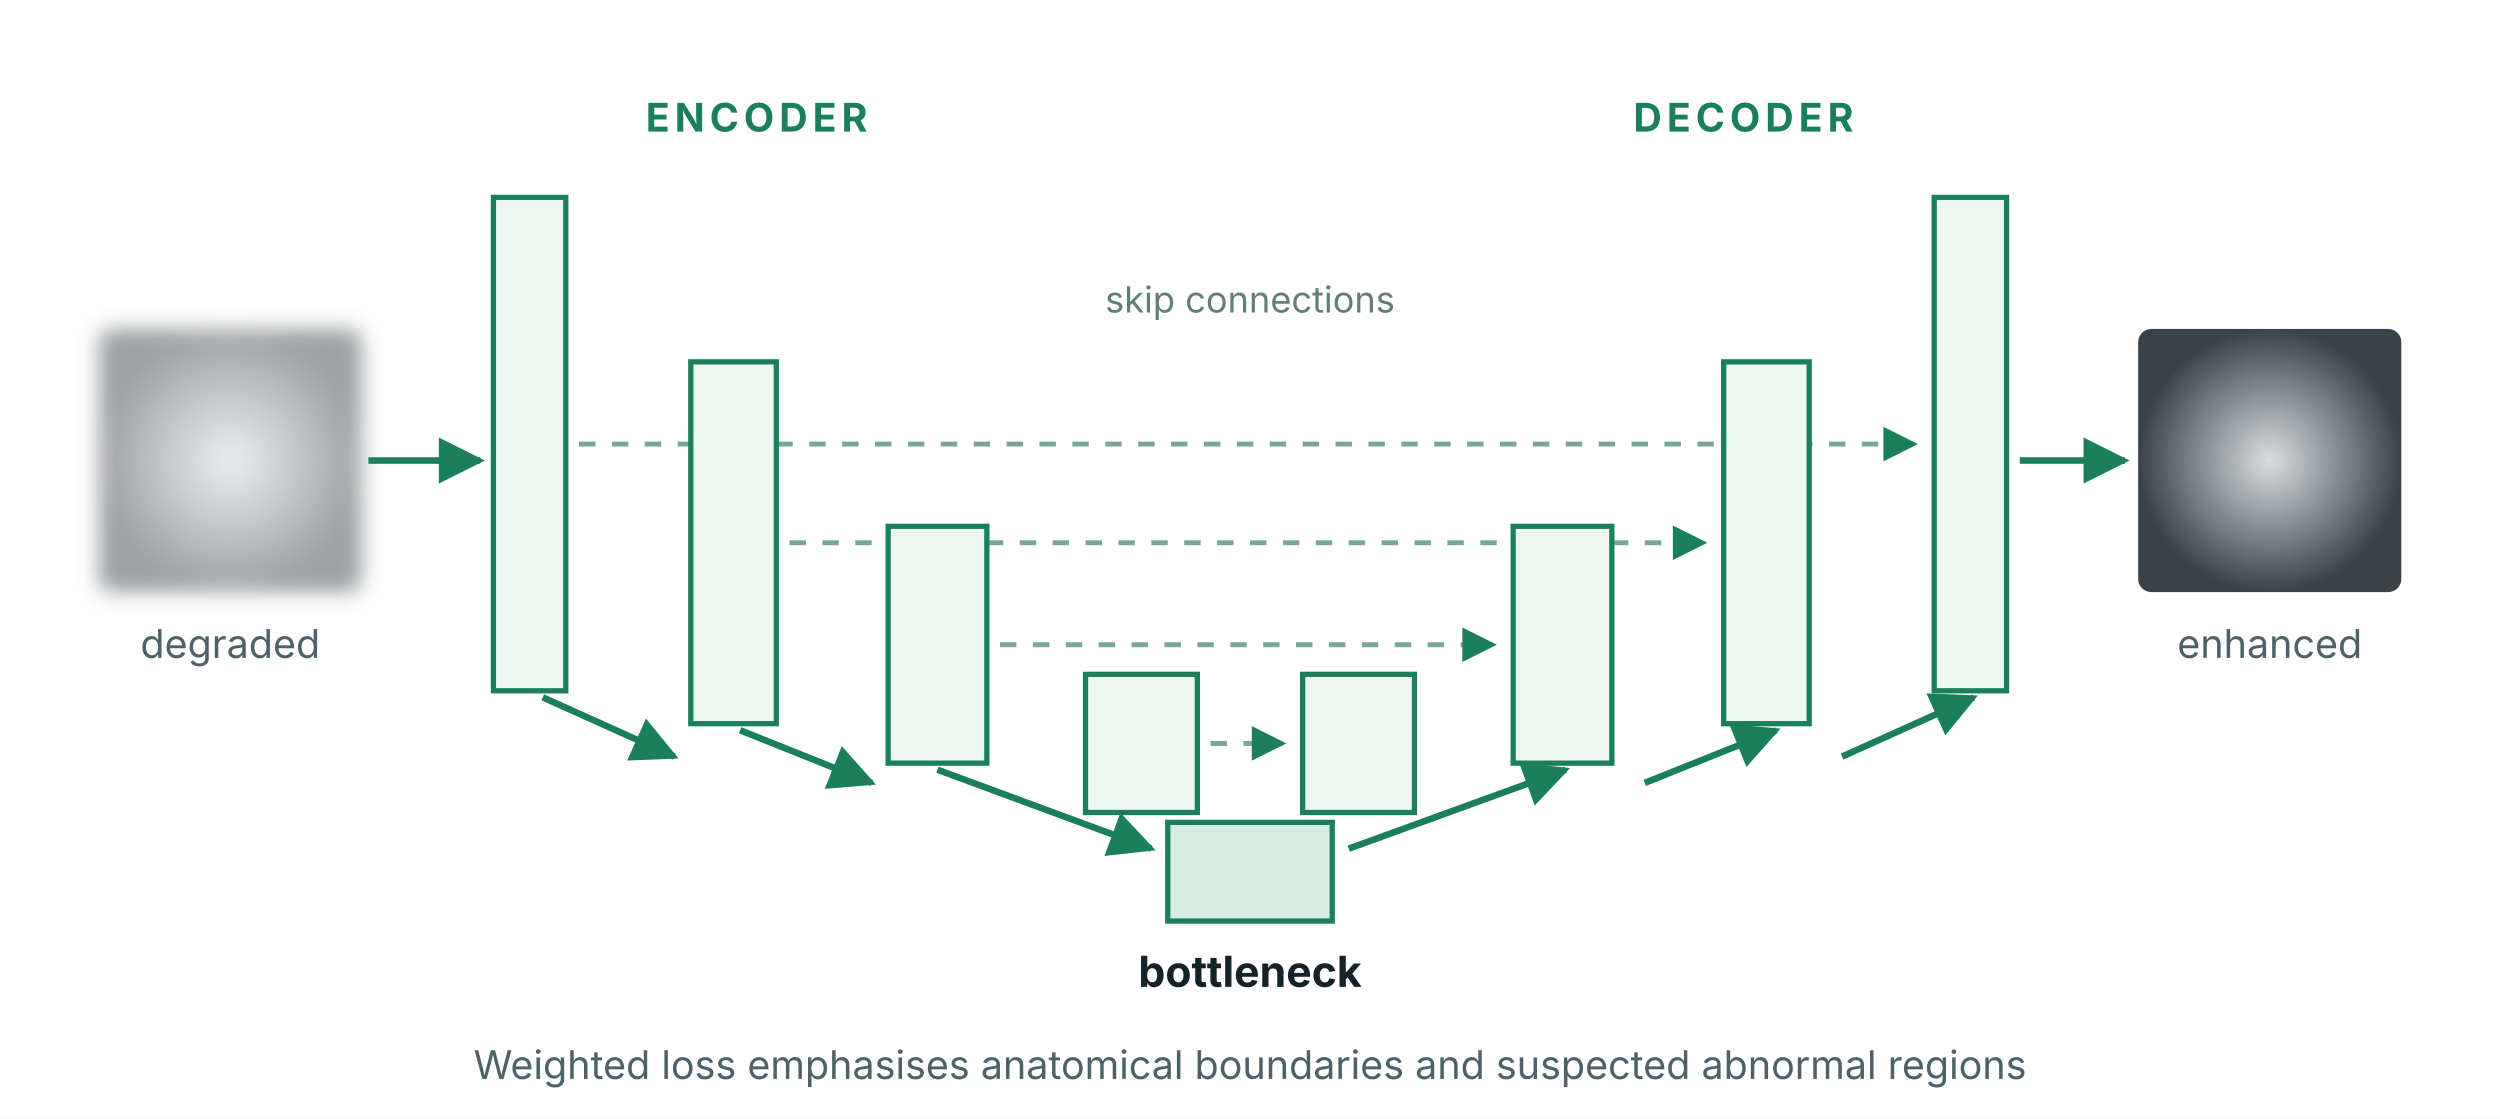
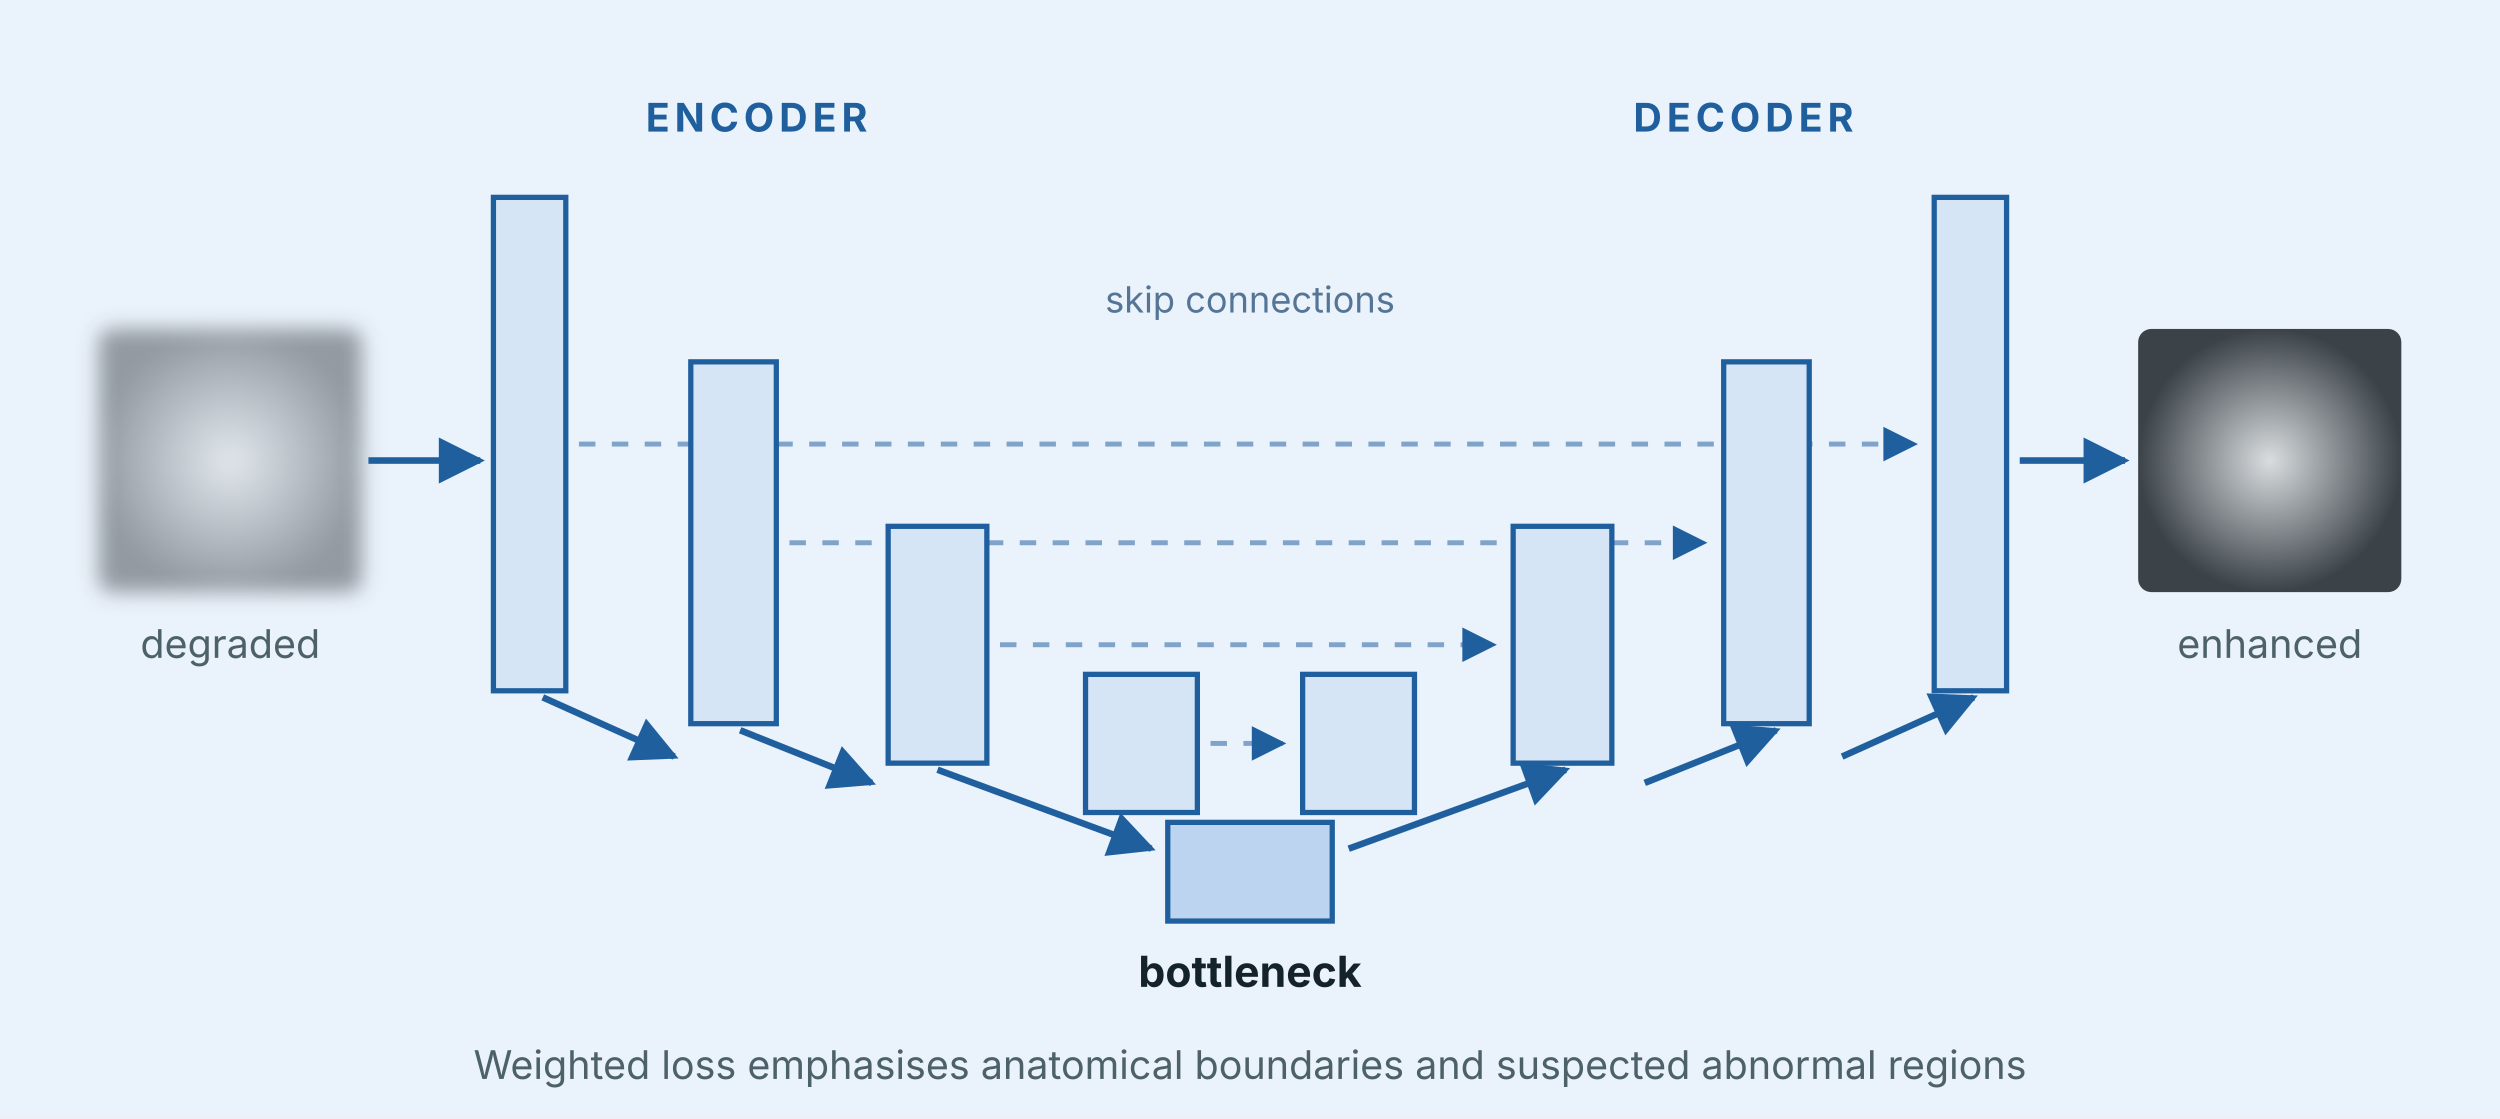
<svg xmlns="http://www.w3.org/2000/svg" width="760" height="340" viewBox="0 0 760 340" role="img" aria-labelledby="t d">
-   <rect width="760" height="340" fill="#ffffff" />
+   <rect width="760" height="340" fill="#eaf2fb" />
  <defs>
    <marker id="a" viewBox="0 0 10 10" refX="9" refY="5" markerWidth="7" markerHeight="7" orient="auto">
-       <path d="M0 0L10 5L0 10z" fill="#1a7f5a" />
+       <path d="M0 0L10 5L0 10z" fill="#1f5f9e" />
    </marker>
    <radialGradient id="xr">
      <stop offset="0" stop-color="#d9dde0" />
      <stop offset="1" stop-color="#3b4248" />
    </radialGradient>
    <filter id="bl">
      <feGaussianBlur stdDeviation="3" />
    </filter>
  </defs>
-   <rect x="150" y="60" width="22" height="150" fill="#eef6f2" stroke="#1a7f5a" stroke-width="1.6" />
-   <rect x="588" y="60" width="22" height="150" fill="#eef6f2" stroke="#1a7f5a" stroke-width="1.6" />
-   <path d="M176 135.0H582" stroke="#7aa69a" stroke-dasharray="5 5" stroke-width="1.5" marker-end="url(#a)" />
-   <rect x="210" y="110" width="26" height="110" fill="#eef6f2" stroke="#1a7f5a" stroke-width="1.6" />
-   <rect x="524" y="110" width="26" height="110" fill="#eef6f2" stroke="#1a7f5a" stroke-width="1.6" />
-   <path d="M240 165.0H518" stroke="#7aa69a" stroke-dasharray="5 5" stroke-width="1.5" marker-end="url(#a)" />
-   <rect x="270" y="160" width="30" height="72" fill="#eef6f2" stroke="#1a7f5a" stroke-width="1.6" />
-   <rect x="460" y="160" width="30" height="72" fill="#eef6f2" stroke="#1a7f5a" stroke-width="1.6" />
-   <path d="M304 196.0H454" stroke="#7aa69a" stroke-dasharray="5 5" stroke-width="1.5" marker-end="url(#a)" />
-   <rect x="330" y="205" width="34" height="42" fill="#eef6f2" stroke="#1a7f5a" stroke-width="1.6" />
-   <rect x="396" y="205" width="34" height="42" fill="#eef6f2" stroke="#1a7f5a" stroke-width="1.6" />
-   <path d="M368 226.0H390" stroke="#7aa69a" stroke-dasharray="5 5" stroke-width="1.5" marker-end="url(#a)" />
-   <rect x="355" y="250" width="50" height="30" fill="#d4efe2" stroke="#1a7f5a" stroke-width="1.6" />
-   <g stroke="#1a7f5a" stroke-width="2" fill="none" marker-end="url(#a)">
+   <rect x="150" y="60" width="22" height="150" fill="#d6e5f6" stroke="#1f5f9e" stroke-width="1.6" />
+   <rect x="588" y="60" width="22" height="150" fill="#d6e5f6" stroke="#1f5f9e" stroke-width="1.6" />
+   <path d="M176 135.0H582" stroke="#7fa3c9" stroke-dasharray="5 5" stroke-width="1.5" marker-end="url(#a)" />
+   <rect x="210" y="110" width="26" height="110" fill="#d6e5f6" stroke="#1f5f9e" stroke-width="1.6" />
+   <rect x="524" y="110" width="26" height="110" fill="#d6e5f6" stroke="#1f5f9e" stroke-width="1.6" />
+   <path d="M240 165.0H518" stroke="#7fa3c9" stroke-dasharray="5 5" stroke-width="1.5" marker-end="url(#a)" />
+   <rect x="270" y="160" width="30" height="72" fill="#d6e5f6" stroke="#1f5f9e" stroke-width="1.6" />
+   <rect x="460" y="160" width="30" height="72" fill="#d6e5f6" stroke="#1f5f9e" stroke-width="1.6" />
+   <path d="M304 196.0H454" stroke="#7fa3c9" stroke-dasharray="5 5" stroke-width="1.5" marker-end="url(#a)" />
+   <rect x="330" y="205" width="34" height="42" fill="#d6e5f6" stroke="#1f5f9e" stroke-width="1.6" />
+   <rect x="396" y="205" width="34" height="42" fill="#d6e5f6" stroke="#1f5f9e" stroke-width="1.6" />
+   <path d="M368 226.0H390" stroke="#7fa3c9" stroke-dasharray="5 5" stroke-width="1.5" marker-end="url(#a)" />
+   <rect x="355" y="250" width="50" height="30" fill="#bcd4ef" stroke="#1f5f9e" stroke-width="1.6" />
+   <g stroke="#1f5f9e" stroke-width="2" fill="none" marker-end="url(#a)">
    <path d="M165 212L205 230" />
    <path d="M225 222L265 238" />
    <path d="M285 234L350 258" />
    <path d="M410 258L476 234" />
    <path d="M500 238L540 222" />
    <path d="M560 230L600 212" />
  </g>
  <rect x="30" y="100" width="80" height="80" rx="4" fill="url(#xr)" opacity=".5" filter="url(#bl)" />
  <rect x="650" y="100" width="80" height="80" rx="4" fill="url(#xr)" />
-   <g stroke="#1a7f5a" stroke-width="2" marker-end="url(#a)">
+   <g stroke="#1f5f9e" stroke-width="2" marker-end="url(#a)">
    <path d="M112 140H146" />
    <path d="M614 140H646" />
  </g>
  <g font-family="Inter,system-ui,Arial,sans-serif" text-anchor="middle">
    <text x="70" y="200" fill="#4d6168" font-size="12">degraded</text>
    <text x="690" y="200" fill="#4d6168" font-size="12">enhanced</text>
    <text x="380" y="300" fill="#14232a" font-size="13" font-weight="700">bottleneck</text>
-     <text x="230" y="40" fill="#1a7f5a" font-size="12" font-weight="700" letter-spacing="1.5">ENCODER</text>
-     <text x="530" y="40" fill="#1a7f5a" font-size="12" font-weight="700" letter-spacing="1.5">DECODER</text>
-     <text x="380" y="95" fill="#5f7f78" font-size="11">skip connections</text>
+     <text x="230" y="40" fill="#1f5f9e" font-size="12" font-weight="700" letter-spacing="1.5">ENCODER</text>
+     <text x="530" y="40" fill="#1f5f9e" font-size="12" font-weight="700" letter-spacing="1.5">DECODER</text>
+     <text x="380" y="95" fill="#557596" font-size="11">skip connections</text>
    <text x="380" y="328" fill="#4d6168" font-size="12">Weighted loss emphasises anatomical boundaries and suspected abnormal regions</text>
  </g>
</svg>
